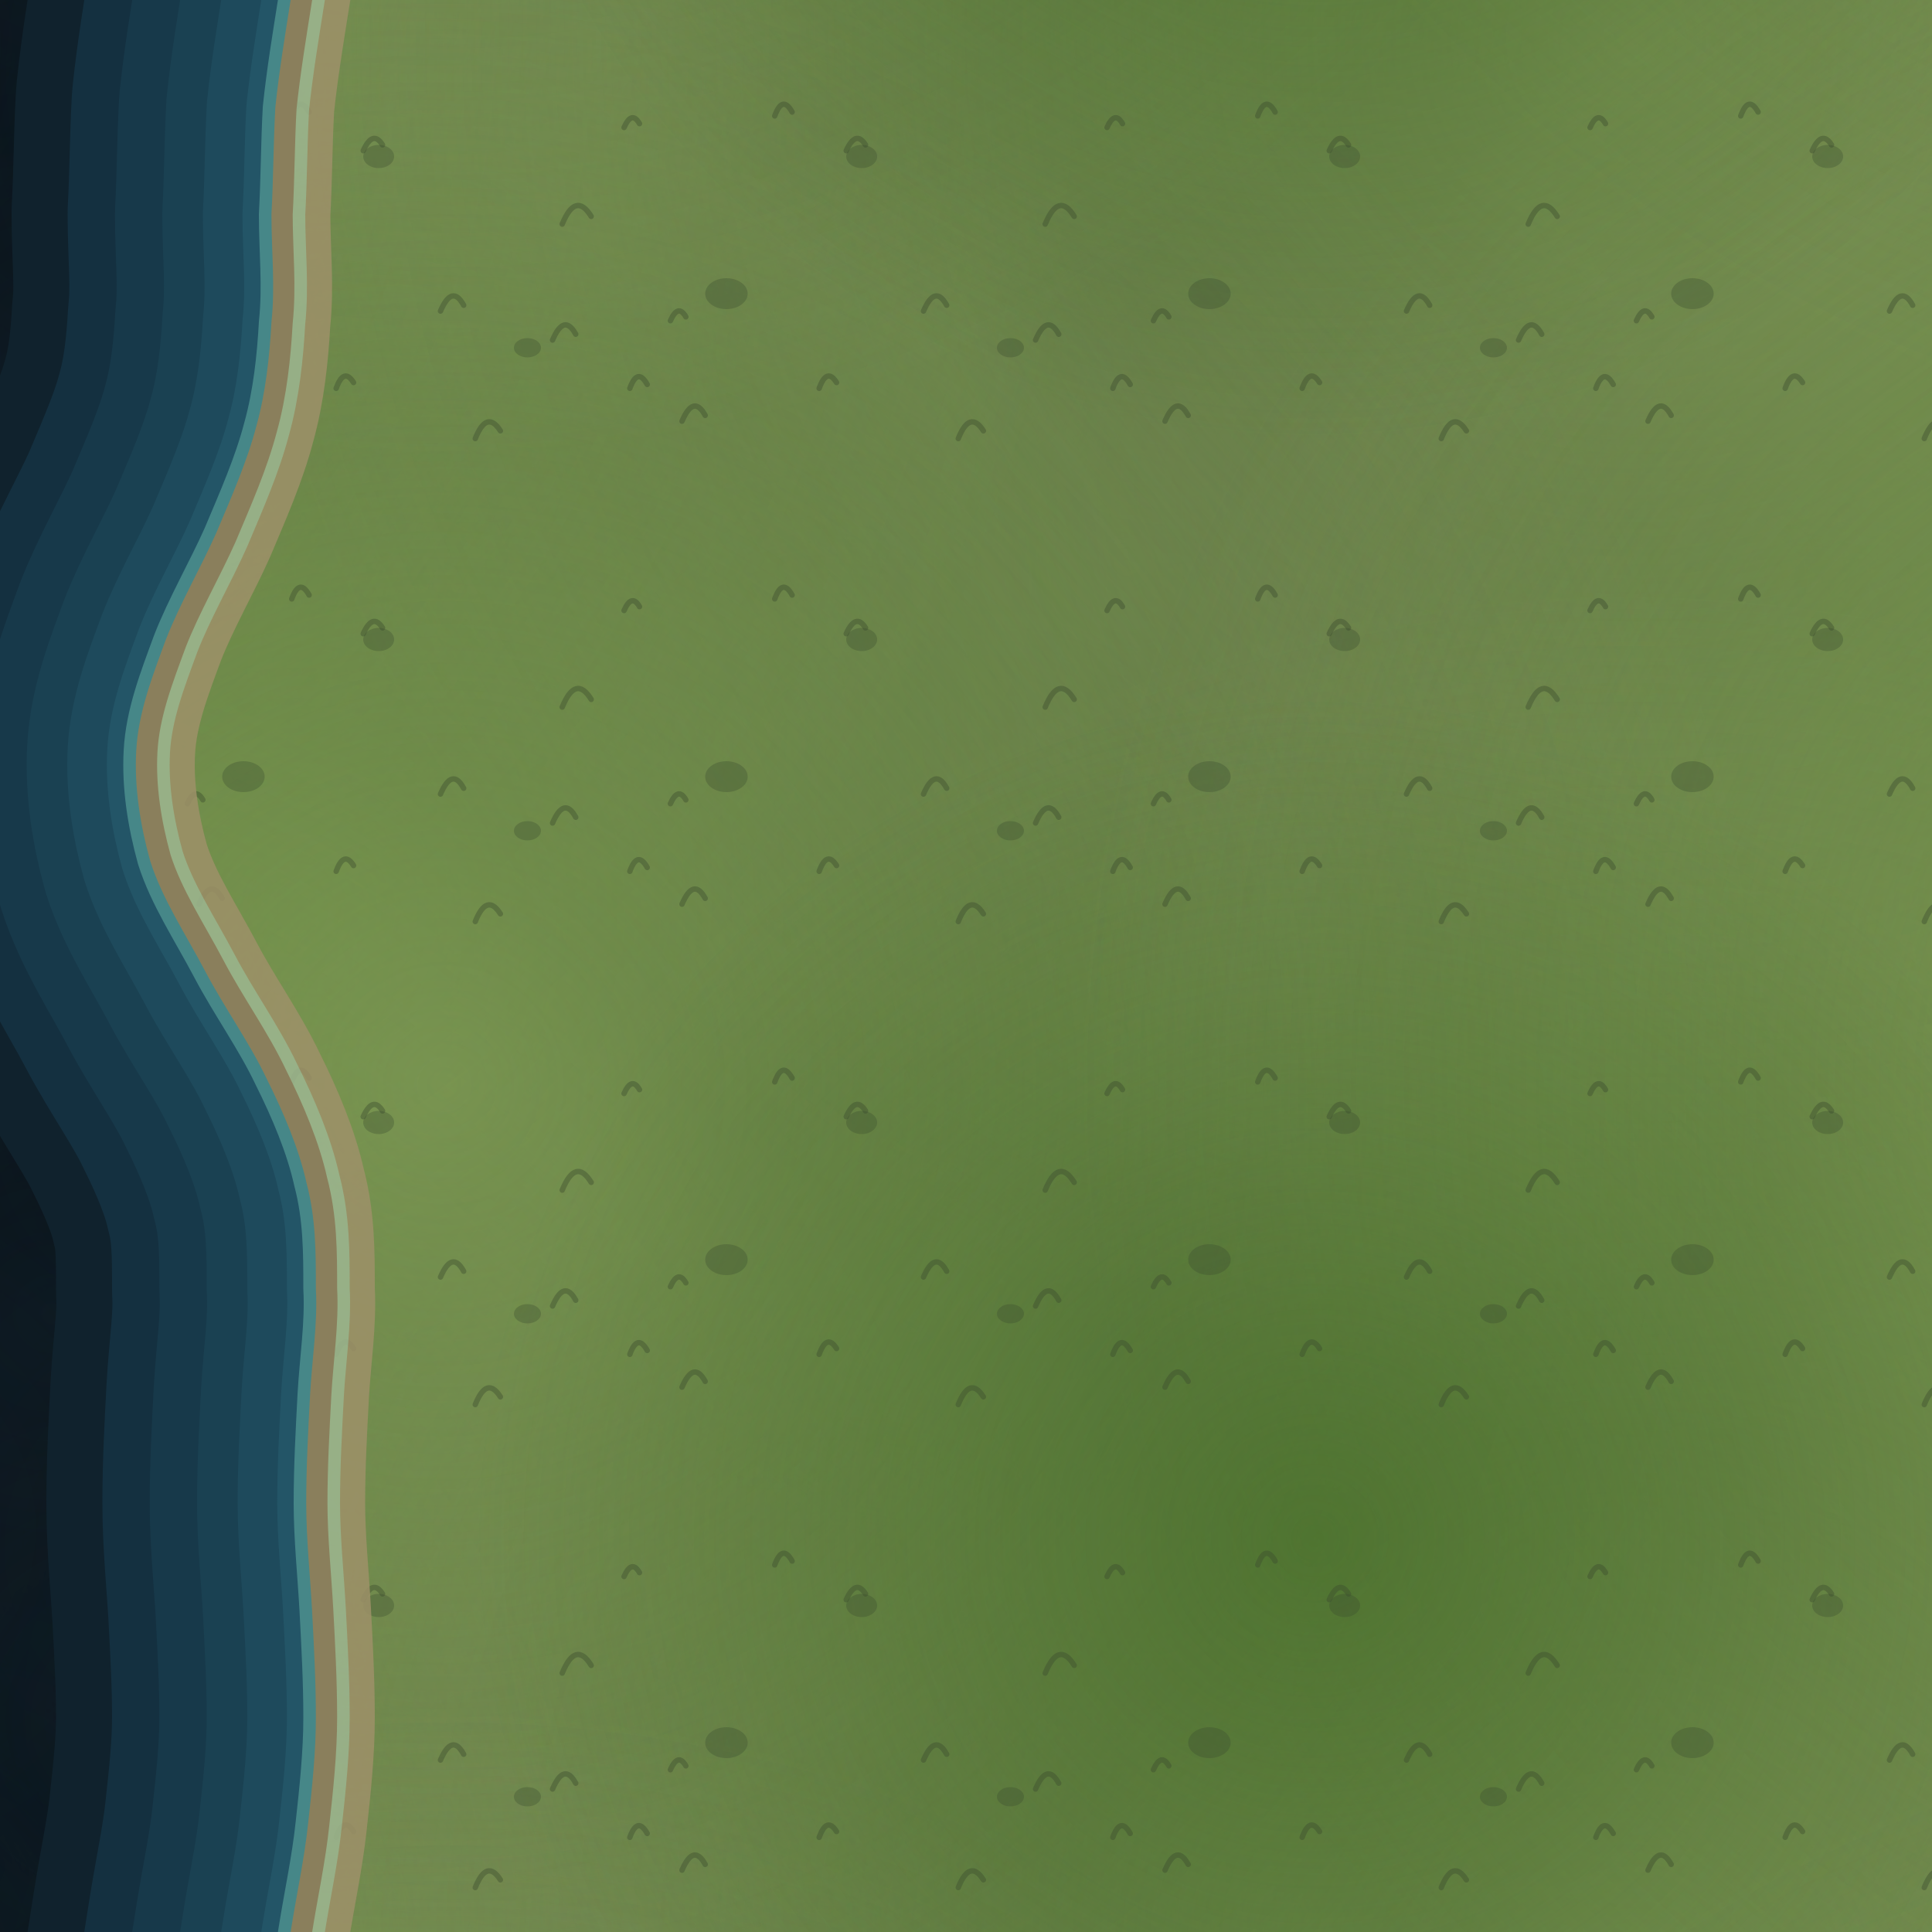
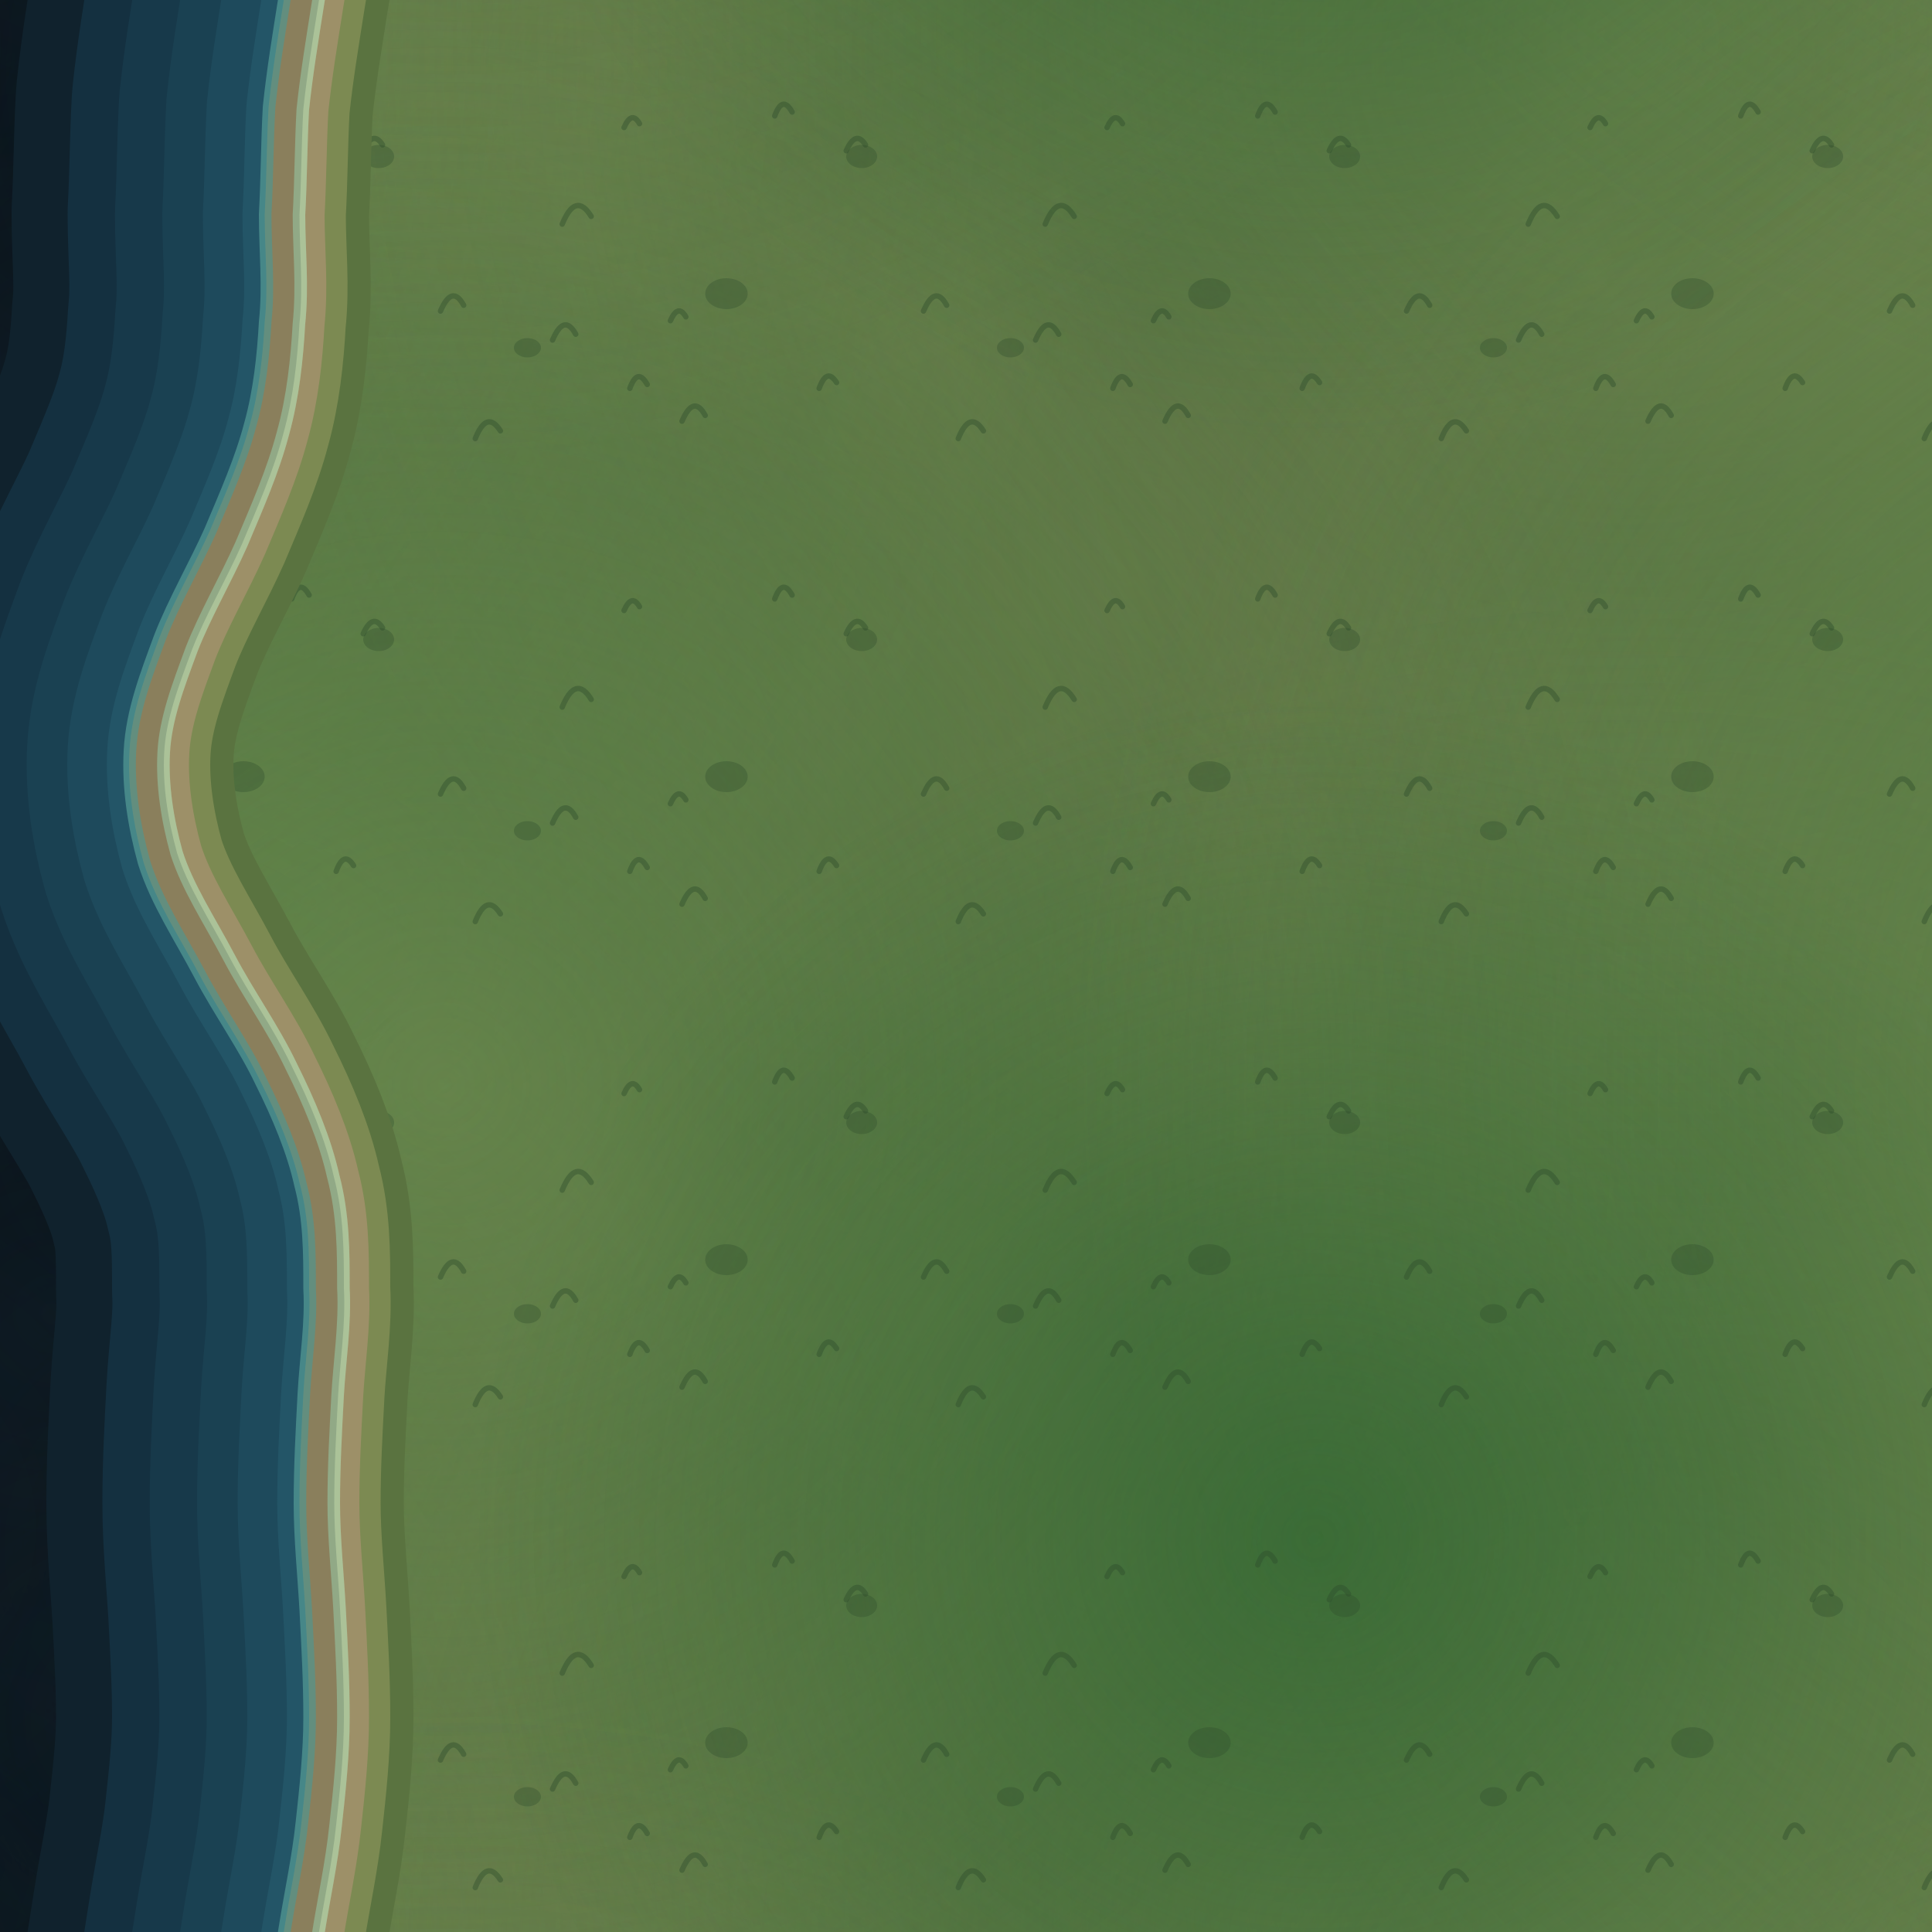
<svg xmlns="http://www.w3.org/2000/svg" viewBox="0 0 100 100" width="100" height="100" preserveAspectRatio="none">
  <defs>
    <radialGradient id="outer2g-hi">
-       <stop offset="0" stop-color="#5e7a45" stop-opacity="0.26" />
-       <stop offset="1" stop-color="#5e7a45" stop-opacity="0" />
+       <stop offset="0" stop-color="#657a48" stop-opacity="0.26" />
+       <stop offset="1" stop-color="#657a48" stop-opacity="0" />
    </radialGradient>
    <radialGradient id="outer2g-lo">
-       <stop offset="0" stop-color="#3b4c2e" stop-opacity="0.234" />
-       <stop offset="1" stop-color="#3b4c2e" stop-opacity="0" />
+       <stop offset="0" stop-color="#2d4c2c" stop-opacity="0.234" />
+       <stop offset="1" stop-color="#2d4c2c" stop-opacity="0" />
    </radialGradient>
    <pattern id="outer2g-mottle" width="50" height="50" patternUnits="userSpaceOnUse">
      <circle cx="7.8" cy="2.3" r="14.2" fill="url(#outer2g-hi)" />
      <circle cx="7.8" cy="52.3" r="14.2" fill="url(#outer2g-hi)" />
      <circle cx="57.8" cy="2.3" r="14.2" fill="url(#outer2g-hi)" />
      <circle cx="57.8" cy="52.3" r="14.2" fill="url(#outer2g-hi)" />
      <circle cx="23.4" cy="1.1" r="17" fill="url(#outer2g-lo)" />
      <circle cx="23.4" cy="51.1" r="17" fill="url(#outer2g-lo)" />
      <circle cx="-18.1" cy="3.9" r="18.9" fill="url(#outer2g-hi)" />
      <circle cx="-18.1" cy="53.9" r="18.9" fill="url(#outer2g-hi)" />
      <circle cx="31.9" cy="3.9" r="18.9" fill="url(#outer2g-hi)" />
      <circle cx="31.9" cy="53.9" r="18.9" fill="url(#outer2g-hi)" />
      <circle cx="-9.2" cy="8.5" r="11.1" fill="url(#outer2g-lo)" />
      <circle cx="-9.2" cy="58.5" r="11.1" fill="url(#outer2g-lo)" />
      <circle cx="40.8" cy="8.5" r="11.1" fill="url(#outer2g-lo)" />
      <circle cx="40.8" cy="58.5" r="11.1" fill="url(#outer2g-lo)" />
      <circle cx="10.4" cy="18.4" r="11.7" fill="url(#outer2g-lo)" />
      <circle cx="60.4" cy="18.4" r="11.7" fill="url(#outer2g-lo)" />
      <circle cx="21.4" cy="17" r="15.8" fill="url(#outer2g-hi)" />
      <circle cx="25.3" cy="23.9" r="12.7" fill="url(#outer2g-lo)" />
      <circle cx="-2.7" cy="18" r="11.9" fill="url(#outer2g-hi)" />
      <circle cx="47.3" cy="18" r="11.9" fill="url(#outer2g-hi)" />
      <circle cx="8.3" cy="29.1" r="18.3" fill="url(#outer2g-hi)" />
      <circle cx="58.3" cy="29.1" r="18.3" fill="url(#outer2g-hi)" />
      <circle cx="18.9" cy="25.9" r="19.1" fill="url(#outer2g-lo)" />
      <circle cx="68.9" cy="25.9" r="19.1" fill="url(#outer2g-lo)" />
      <circle cx="28.6" cy="32.6" r="16.1" fill="url(#outer2g-hi)" />
      <circle cx="-10.2" cy="30.1" r="18.2" fill="url(#outer2g-lo)" />
      <circle cx="39.8" cy="30.1" r="18.2" fill="url(#outer2g-lo)" />
      <circle cx="1.1" cy="-3.4" r="15.4" fill="url(#outer2g-lo)" />
      <circle cx="1.1" cy="46.6" r="15.4" fill="url(#outer2g-lo)" />
      <circle cx="51.1" cy="-3.4" r="15.4" fill="url(#outer2g-lo)" />
      <circle cx="51.1" cy="46.6" r="15.4" fill="url(#outer2g-lo)" />
      <circle cx="16.4" cy="-0.7" r="12.9" fill="url(#outer2g-hi)" />
      <circle cx="16.4" cy="49.3" r="12.9" fill="url(#outer2g-hi)" />
      <circle cx="-16.5" cy="-11.9" r="17.9" fill="url(#outer2g-lo)" />
      <circle cx="-16.5" cy="38.1" r="17.9" fill="url(#outer2g-lo)" />
      <circle cx="33.5" cy="-11.9" r="17.9" fill="url(#outer2g-lo)" />
      <circle cx="33.5" cy="38.1" r="17.9" fill="url(#outer2g-lo)" />
      <circle cx="-6.6" cy="-11" r="16.8" fill="url(#outer2g-hi)" />
      <circle cx="-6.6" cy="39" r="16.8" fill="url(#outer2g-hi)" />
      <circle cx="43.4" cy="-11" r="16.8" fill="url(#outer2g-hi)" />
      <circle cx="43.4" cy="39" r="16.8" fill="url(#outer2g-hi)" />
    </pattern>
    <radialGradient id="outer2v-hi">
-       <stop offset="0" stop-color="#3f6b22" stop-opacity="0.66" />
-       <stop offset="1" stop-color="#3f6b22" stop-opacity="0" />
+       <stop offset="0" stop-color="#26642d" stop-opacity="0.66" />
+       <stop offset="1" stop-color="#26642d" stop-opacity="0" />
    </radialGradient>
    <radialGradient id="outer2v-lo">
-       <stop offset="0" stop-color="#93ab63" stop-opacity="0.594" />
-       <stop offset="1" stop-color="#93ab63" stop-opacity="0" />
+       <stop offset="0" stop-color="#7d9457" stop-opacity="0.594" />
+       <stop offset="1" stop-color="#7d9457" stop-opacity="0" />
    </radialGradient>
    <pattern id="outer2v-mottle" width="100" height="100" patternUnits="userSpaceOnUse">
      <circle cx="15.5" cy="47" r="51.6" fill="url(#outer2v-hi)" />
      <circle cx="15.5" cy="147" r="51.6" fill="url(#outer2v-hi)" />
      <circle cx="115.5" cy="47" r="51.6" fill="url(#outer2v-hi)" />
      <circle cx="115.5" cy="147" r="51.6" fill="url(#outer2v-hi)" />
      <circle cx="-16" cy="2.5" r="71.6" fill="url(#outer2v-lo)" />
      <circle cx="-16" cy="102.5" r="71.6" fill="url(#outer2v-lo)" />
      <circle cx="84" cy="2.5" r="71.6" fill="url(#outer2v-lo)" />
      <circle cx="84" cy="102.5" r="71.6" fill="url(#outer2v-lo)" />
      <circle cx="23.5" cy="-44" r="67.4" fill="url(#outer2v-lo)" />
      <circle cx="23.5" cy="56" r="67.4" fill="url(#outer2v-lo)" />
      <circle cx="23.5" cy="156" r="67.4" fill="url(#outer2v-lo)" />
      <circle cx="123.5" cy="-44" r="67.4" fill="url(#outer2v-lo)" />
      <circle cx="123.5" cy="56" r="67.4" fill="url(#outer2v-lo)" />
      <circle cx="123.5" cy="156" r="67.4" fill="url(#outer2v-lo)" />
      <circle cx="-32" cy="-20.5" r="43.2" fill="url(#outer2v-hi)" />
      <circle cx="-32" cy="79.5" r="43.2" fill="url(#outer2v-hi)" />
      <circle cx="68" cy="-20.5" r="43.2" fill="url(#outer2v-hi)" />
      <circle cx="68" cy="79.5" r="43.2" fill="url(#outer2v-hi)" />
    </pattern>
    <pattern id="outer2-grass" width="25" height="25" patternUnits="userSpaceOnUse">
-       <ellipse cx="19.6" cy="8.1" rx="0.8" ry="0.6" fill="#3b4c2e" opacity=".33" />
-       <path d="M7.3 6.6q0.4 -0.9 0.8 -0.2" fill="none" stroke="#3b4c2e" stroke-width=".28" stroke-linecap="round" opacity=".42" />
-       <path d="M15.1 6q0.4 -1.1 0.9 -0.2" fill="none" stroke="#3b4c2e" stroke-width=".28" stroke-linecap="round" opacity=".42" />
-       <path d="M9.7 16.6q0.4 -0.9 0.8 -0.2" fill="none" stroke="#3b4c2e" stroke-width=".28" stroke-linecap="round" opacity=".42" />
-       <path d="M18.8 7.8q0.5 -1.1 1 -0.3" fill="none" stroke="#3b4c2e" stroke-width=".28" stroke-linecap="round" opacity=".42" />
-       <ellipse cx="2.3" cy="18" rx="0.7" ry="0.5" fill="#3b4c2e" opacity=".33" />
-       <path d="M3.6 17.6q0.6 -1.4 1.2 -0.3" fill="none" stroke="#3b4c2e" stroke-width=".28" stroke-linecap="round" opacity=".42" />
-       <path d="M7.6 20.1q0.4 -1.1 0.9 -0.2" fill="none" stroke="#3b4c2e" stroke-width=".28" stroke-linecap="round" opacity=".42" />
-       <path d="M17.4 20.1q0.4 -1.1 0.9 -0.3" fill="none" stroke="#3b4c2e" stroke-width=".28" stroke-linecap="round" opacity=".42" />
-       <path d="M4.1 11.6q0.7 -1.7 1.5 -0.4" fill="none" stroke="#3b4c2e" stroke-width=".28" stroke-linecap="round" opacity=".42" />
-       <ellipse cx="12.6" cy="15.2" rx="1.1" ry="0.8" fill="#3b4c2e" opacity=".33" />
-       <path d="M-0.4 22.7q0.6 -1.5 1.3 -0.4" fill="none" stroke="#3b4c2e" stroke-width=".28" stroke-linecap="round" opacity=".42" />
-       <path d="M24.6 22.7q0.6 -1.5 1.3 -0.4" fill="none" stroke="#3b4c2e" stroke-width=".28" stroke-linecap="round" opacity=".42" />
-       <path d="M10.3 21.8q0.6 -1.4 1.2 -0.3" fill="none" stroke="#3b4c2e" stroke-width=".28" stroke-linecap="round" opacity=".42" />
-       <path d="M22.8 16.1q0.6 -1.4 1.2 -0.3" fill="none" stroke="#3b4c2e" stroke-width=".28" stroke-linecap="round" opacity=".42" />
+       <ellipse cx="19.6" cy="8.1" rx="0.8" ry="0.6" fill="#2d4c2c" opacity=".33" />
+       <path d="M7.3 6.6q0.4 -0.9 0.8 -0.2" fill="none" stroke="#2d4c2c" stroke-width="0.28" stroke-linecap="round" opacity=".42" />
+       <path d="M15.1 6q0.4 -1.1 0.9 -0.2" fill="none" stroke="#2d4c2c" stroke-width="0.28" stroke-linecap="round" opacity=".42" />
+       <path d="M9.7 16.6q0.4 -0.9 0.8 -0.2" fill="none" stroke="#2d4c2c" stroke-width="0.28" stroke-linecap="round" opacity=".42" />
+       <path d="M18.8 7.8q0.5 -1.1 1 -0.3" fill="none" stroke="#2d4c2c" stroke-width="0.28" stroke-linecap="round" opacity=".42" />
+       <ellipse cx="2.3" cy="18" rx="0.7" ry="0.5" fill="#2d4c2c" opacity=".33" />
+       <path d="M3.6 17.6q0.6 -1.4 1.2 -0.3" fill="none" stroke="#2d4c2c" stroke-width="0.28" stroke-linecap="round" opacity=".42" />
+       <path d="M7.6 20.1q0.4 -1.1 0.9 -0.2" fill="none" stroke="#2d4c2c" stroke-width="0.28" stroke-linecap="round" opacity=".42" />
+       <path d="M17.4 20.1q0.4 -1.1 0.9 -0.3" fill="none" stroke="#2d4c2c" stroke-width="0.28" stroke-linecap="round" opacity=".42" />
+       <path d="M4.1 11.6q0.7 -1.7 1.5 -0.4" fill="none" stroke="#2d4c2c" stroke-width="0.28" stroke-linecap="round" opacity=".42" />
+       <ellipse cx="12.6" cy="15.2" rx="1.1" ry="0.8" fill="#2d4c2c" opacity=".33" />
+       <path d="M-0.4 22.7q0.6 -1.5 1.3 -0.4" fill="none" stroke="#2d4c2c" stroke-width="0.28" stroke-linecap="round" opacity=".42" />
+       <path d="M24.6 22.7q0.6 -1.5 1.3 -0.4" fill="none" stroke="#2d4c2c" stroke-width="0.28" stroke-linecap="round" opacity=".42" />
+       <path d="M10.3 21.8q0.6 -1.4 1.2 -0.3" fill="none" stroke="#2d4c2c" stroke-width="0.28" stroke-linecap="round" opacity=".42" />
+       <path d="M22.8 16.1q0.6 -1.4 1.2 -0.3" fill="none" stroke="#2d4c2c" stroke-width="0.28" stroke-linecap="round" opacity=".42" />
    </pattern>
    <radialGradient id="outer2w-hi">
      <stop offset="0" stop-color="#17313f" stop-opacity="0.16" />
      <stop offset="1" stop-color="#17313f" stop-opacity="0" />
    </radialGradient>
    <radialGradient id="outer2w-lo">
      <stop offset="0" stop-color="#0a1720" stop-opacity="0.144" />
      <stop offset="1" stop-color="#0a1720" stop-opacity="0" />
    </radialGradient>
    <pattern id="outer2w-mottle" width="50" height="50" patternUnits="userSpaceOnUse">
      <circle cx="-7.8" cy="2.3" r="14.2" fill="url(#outer2w-hi)" />
      <circle cx="-7.8" cy="52.3" r="14.2" fill="url(#outer2w-hi)" />
      <circle cx="42.2" cy="2.3" r="14.2" fill="url(#outer2w-hi)" />
      <circle cx="42.2" cy="52.3" r="14.2" fill="url(#outer2w-hi)" />
      <circle cx="26.6" cy="1.1" r="17" fill="url(#outer2w-lo)" />
      <circle cx="26.6" cy="51.1" r="17" fill="url(#outer2w-lo)" />
      <circle cx="18.1" cy="3.9" r="18.9" fill="url(#outer2w-hi)" />
      <circle cx="18.1" cy="53.9" r="18.9" fill="url(#outer2w-hi)" />
      <circle cx="68.1" cy="3.9" r="18.9" fill="url(#outer2w-hi)" />
      <circle cx="68.1" cy="53.9" r="18.9" fill="url(#outer2w-hi)" />
      <circle cx="9.2" cy="8.5" r="11.1" fill="url(#outer2w-lo)" />
      <circle cx="9.2" cy="58.5" r="11.1" fill="url(#outer2w-lo)" />
      <circle cx="59.2" cy="8.5" r="11.1" fill="url(#outer2w-lo)" />
      <circle cx="59.2" cy="58.5" r="11.1" fill="url(#outer2w-lo)" />
      <circle cx="-10.4" cy="18.4" r="11.7" fill="url(#outer2w-lo)" />
      <circle cx="39.6" cy="18.4" r="11.7" fill="url(#outer2w-lo)" />
      <circle cx="28.6" cy="17" r="15.8" fill="url(#outer2w-hi)" />
      <circle cx="24.7" cy="23.9" r="12.7" fill="url(#outer2w-lo)" />
      <circle cx="2.7" cy="18" r="11.9" fill="url(#outer2w-hi)" />
      <circle cx="52.7" cy="18" r="11.9" fill="url(#outer2w-hi)" />
      <circle cx="-8.3" cy="29.1" r="18.3" fill="url(#outer2w-hi)" />
      <circle cx="41.7" cy="29.1" r="18.3" fill="url(#outer2w-hi)" />
      <circle cx="-18.9" cy="25.9" r="19.1" fill="url(#outer2w-lo)" />
      <circle cx="31.1" cy="25.9" r="19.1" fill="url(#outer2w-lo)" />
      <circle cx="21.4" cy="32.6" r="16.1" fill="url(#outer2w-hi)" />
      <circle cx="10.2" cy="30.1" r="18.2" fill="url(#outer2w-lo)" />
      <circle cx="60.2" cy="30.1" r="18.2" fill="url(#outer2w-lo)" />
      <circle cx="-1.1" cy="-3.4" r="15.4" fill="url(#outer2w-lo)" />
      <circle cx="-1.1" cy="46.6" r="15.4" fill="url(#outer2w-lo)" />
      <circle cx="48.9" cy="-3.4" r="15.4" fill="url(#outer2w-lo)" />
      <circle cx="48.9" cy="46.6" r="15.4" fill="url(#outer2w-lo)" />
      <circle cx="33.6" cy="-0.7" r="12.9" fill="url(#outer2w-hi)" />
      <circle cx="33.6" cy="49.3" r="12.9" fill="url(#outer2w-hi)" />
      <circle cx="16.5" cy="-11.9" r="17.9" fill="url(#outer2w-lo)" />
      <circle cx="16.5" cy="38.1" r="17.9" fill="url(#outer2w-lo)" />
      <circle cx="66.5" cy="-11.9" r="17.9" fill="url(#outer2w-lo)" />
      <circle cx="66.5" cy="38.1" r="17.9" fill="url(#outer2w-lo)" />
      <circle cx="6.6" cy="-11" r="16.8" fill="url(#outer2w-hi)" />
      <circle cx="6.6" cy="39" r="16.8" fill="url(#outer2w-hi)" />
      <circle cx="56.6" cy="-11" r="16.8" fill="url(#outer2w-hi)" />
      <circle cx="56.6" cy="39" r="16.8" fill="url(#outer2w-hi)" />
    </pattern>
    <path id="outer2-land" d="M14.6 111.1C14.7 110.2 14.7 107.4 14.8 105.6C15 103.7 15.3 101.9 15.6 100C15.9 98.1 16.3 96.3 16.5 94.4C16.7 92.6 16.9 90.7 16.9 88.9C16.9 87 16.8 85.2 16.7 83.3C16.6 81.5 16.4 79.6 16.4 77.8C16.4 75.9 16.5 74.1 16.6 72.2C16.7 70.4 17 68.5 16.9 66.7C16.9 64.8 16.9 63 16.4 61.1C16 59.3 15.2 57.4 14.3 55.6C13.4 53.7 12.1 51.9 11.1 50C10.1 48.1 8.9 46.3 8.3 44.4C7.8 42.6 7.5 40.7 7.6 38.9C7.7 37 8.4 35.2 9.1 33.3C9.8 31.5 10.9 29.6 11.7 27.8C12.5 25.9 13.3 24.1 13.8 22.2C14.3 20.4 14.5 18.5 14.6 16.7C14.8 14.8 14.6 13 14.6 11.1C14.7 9.3 14.7 7.4 14.8 5.6C15 3.7 15.3 1.9 15.6 0C15.9 -1.9 16.3 -3.7 16.5 -5.6C16.7 -7.4 16.8 -10.2 16.9 -11.1L112 -12L112 112L14 112Z" />
    <path id="outer2-coast" d="M14.6 111.1C14.7 110.2 14.7 107.4 14.8 105.6C15 103.7 15.3 101.9 15.6 100C15.9 98.1 16.3 96.3 16.5 94.4C16.7 92.6 16.9 90.7 16.9 88.9C16.9 87 16.8 85.2 16.7 83.3C16.6 81.5 16.4 79.6 16.4 77.8C16.4 75.9 16.5 74.1 16.6 72.2C16.7 70.4 17 68.5 16.9 66.7C16.9 64.8 16.9 63 16.4 61.1C16 59.3 15.2 57.4 14.3 55.6C13.4 53.7 12.1 51.9 11.1 50C10.1 48.1 8.9 46.3 8.3 44.4C7.8 42.6 7.5 40.7 7.6 38.9C7.7 37 8.4 35.2 9.1 33.3C9.8 31.5 10.9 29.6 11.7 27.8C12.5 25.9 13.3 24.1 13.8 22.2C14.3 20.4 14.5 18.5 14.6 16.7C14.8 14.8 14.6 13 14.6 11.1C14.7 9.3 14.7 7.4 14.8 5.6C15 3.7 15.3 1.9 15.6 0C15.9 -1.9 16.3 -3.7 16.5 -5.6C16.7 -7.4 16.8 -10.2 16.9 -11.1" />
    <clipPath id="outer2-clip">
      <use href="#outer2-land" />
    </clipPath>
  </defs>
  <rect x="-12" y="-12" width="124" height="124" fill="#0b141b" />
  <rect x="-12" y="-12" width="124" height="124" fill="url(#outer2w-mottle)" />
  <use href="#outer2-coast" fill="none" stroke="#10222d" stroke-width="28" stroke-linejoin="round" stroke-linecap="butt" />
  <use href="#outer2-coast" fill="none" stroke="#143040" stroke-width="22.2" stroke-linejoin="round" stroke-linecap="butt" />
  <use href="#outer2-coast" fill="none" stroke="#17394a" stroke-width="17.3" stroke-linejoin="round" stroke-linecap="butt" />
  <use href="#outer2-coast" fill="none" stroke="#1a4152" stroke-width="12.4" stroke-linejoin="round" stroke-linecap="butt" />
  <use href="#outer2-coast" fill="none" stroke="#1e4a5c" stroke-width="8.2" stroke-linejoin="round" stroke-linecap="butt" />
  <use href="#outer2-coast" fill="none" stroke="#235567" stroke-width="4.1" stroke-linejoin="round" stroke-linecap="butt" />
-   <use href="#outer2-land" fill="#4a5f36" />
+   <use href="#outer2-land" fill="#486138" />
  <g clip-path="url(#outer2-clip)">
    <rect x="-12" y="-12" width="124" height="124" fill="url(#outer2g-mottle)" />
    <rect x="-12" y="-12" width="124" height="124" fill="url(#outer2v-mottle)" />
    <rect x="-12" y="-12" width="124" height="124" fill="url(#outer2-grass)" />
-     <use href="#outer2-coast" fill="none" stroke="#9d9068" stroke-width="5" stroke-linejoin="round" stroke-linecap="butt" opacity=".85" />
+     <use href="#outer2-coast" fill="none" stroke="#5a7340" stroke-width="9" stroke-linejoin="round" stroke-linecap="butt" />
+     <use href="#outer2-coast" fill="none" stroke="#7c8a52" stroke-width="6.6" stroke-linejoin="round" stroke-linecap="butt" />
+     <use href="#outer2-coast" fill="none" stroke="#9d9068" stroke-width="4.4" stroke-linejoin="round" stroke-linecap="butt" />
+     <use href="#outer2-coast" fill="none" stroke="#b3a97e" stroke-width="2.4" stroke-linejoin="round" stroke-linecap="butt" />
  </g>
+   <use href="#outer2-coast" fill="none" stroke="#6f6a4e" stroke-width="1.8" stroke-linejoin="round" stroke-linecap="butt" opacity=".55" />
  <use href="#outer2-coast" fill="none" stroke="#98fbd7" stroke-width="2.4" stroke-linejoin="round" stroke-linecap="butt" opacity=".3" />
  <use href="#outer2-coast" fill="none" stroke="#8a7f5c" stroke-width="1.1" stroke-linejoin="round" stroke-linecap="butt" />
</svg>
